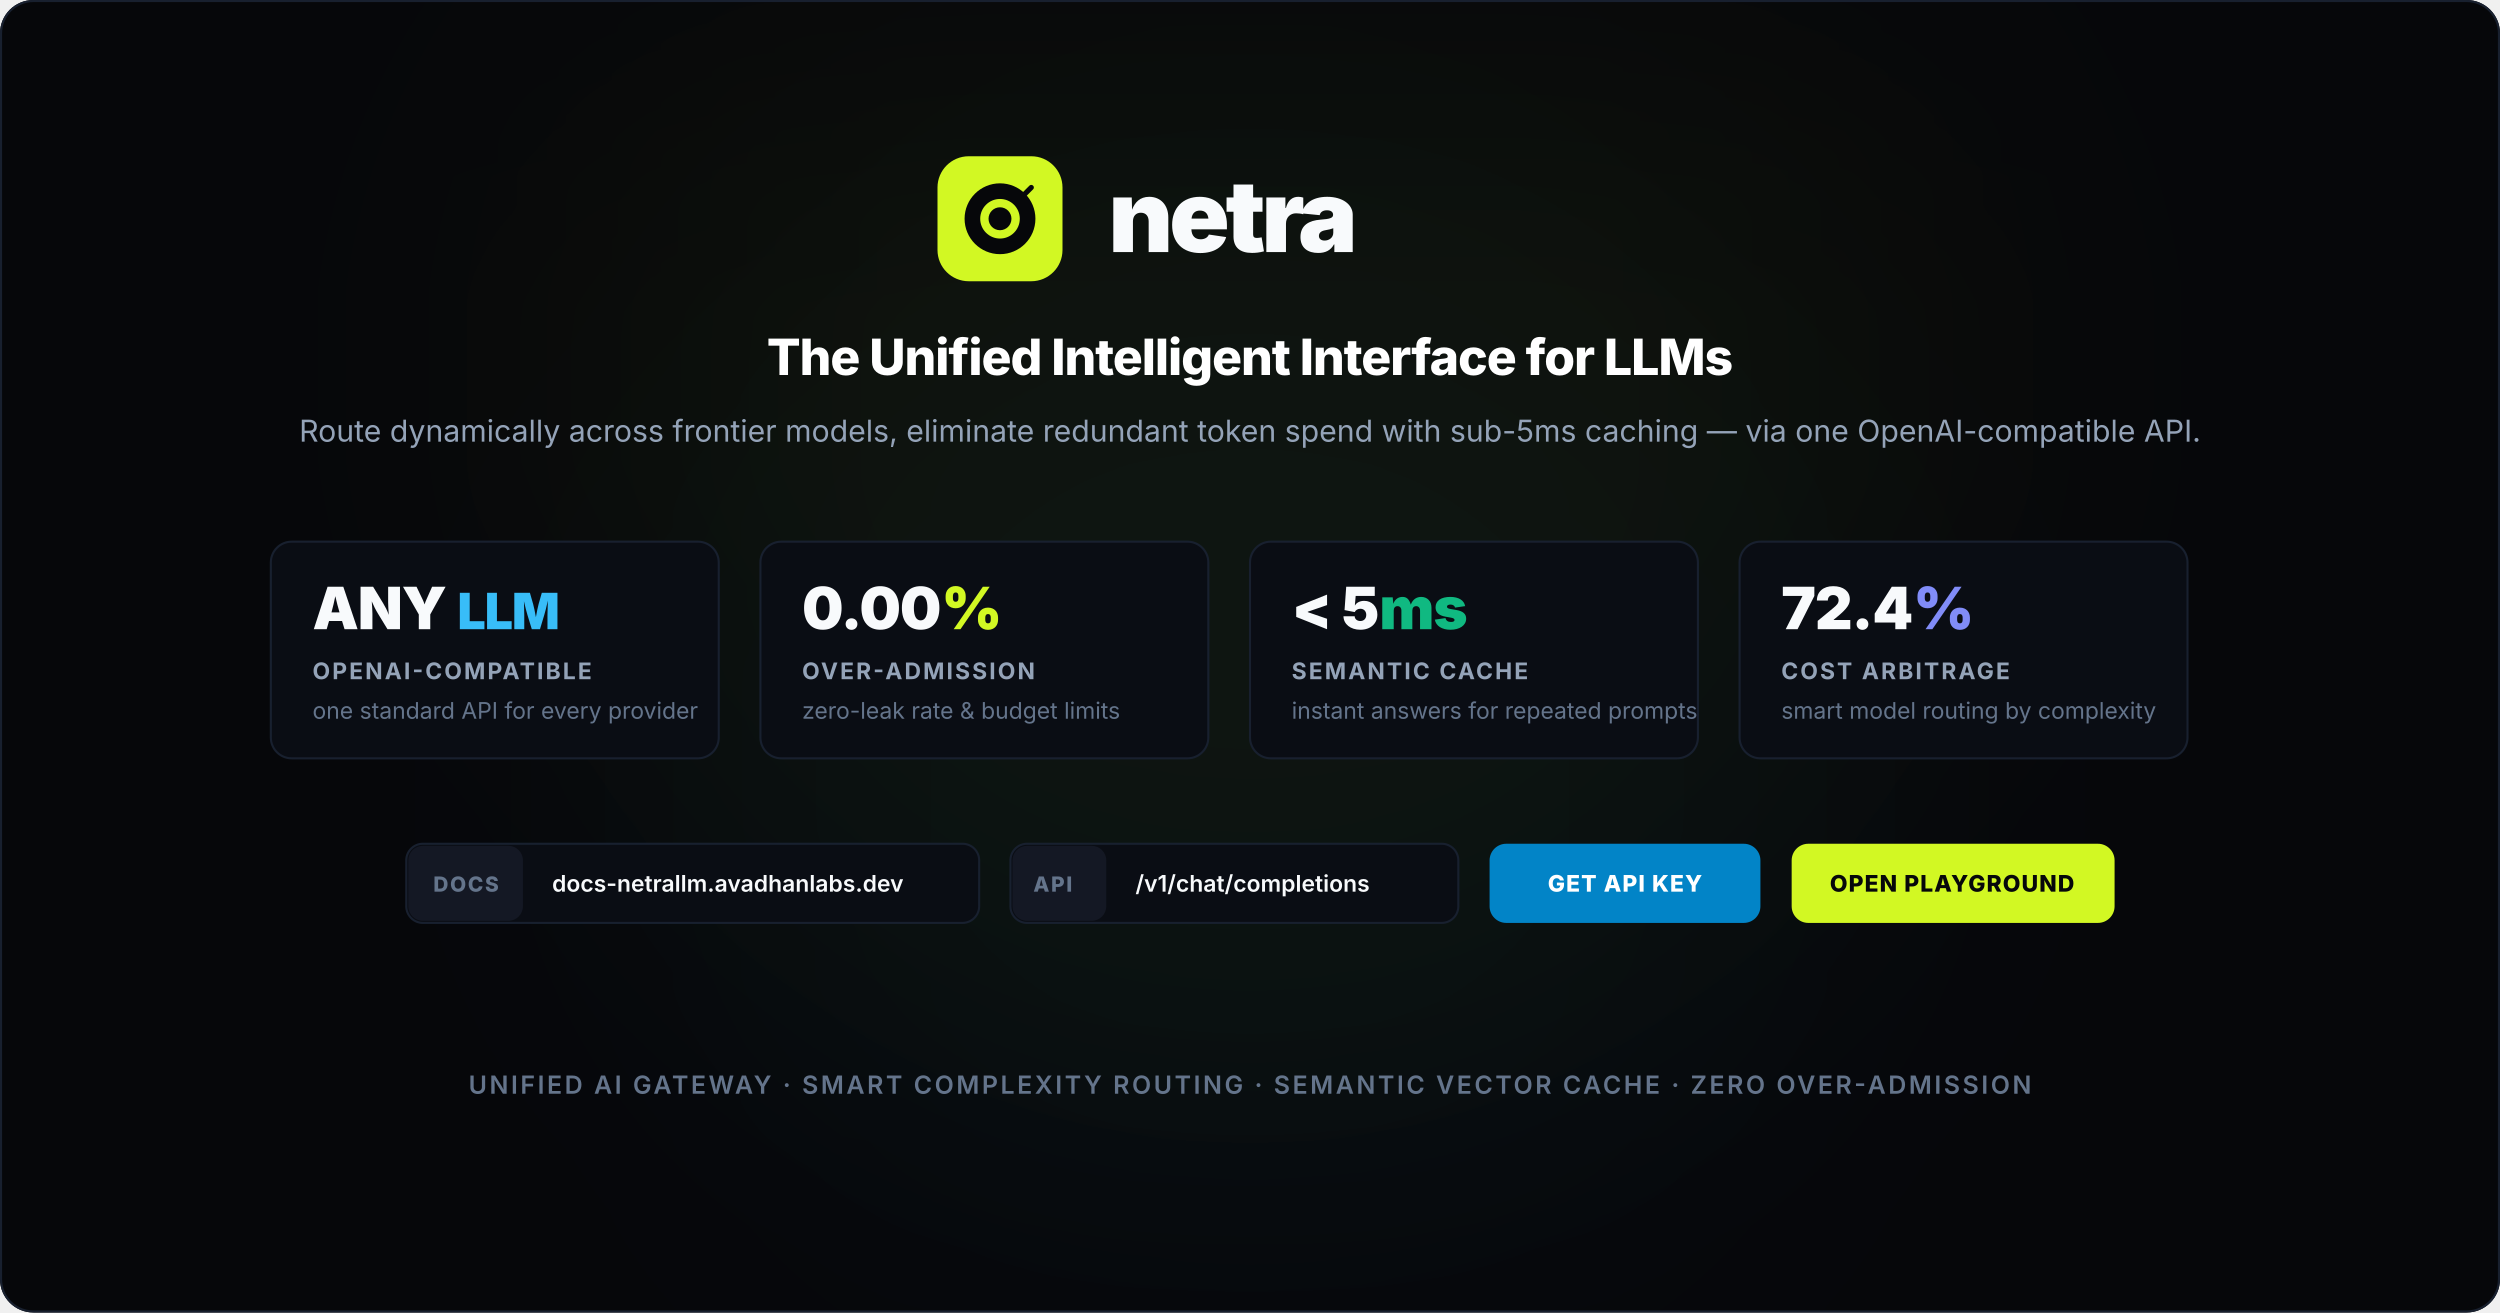
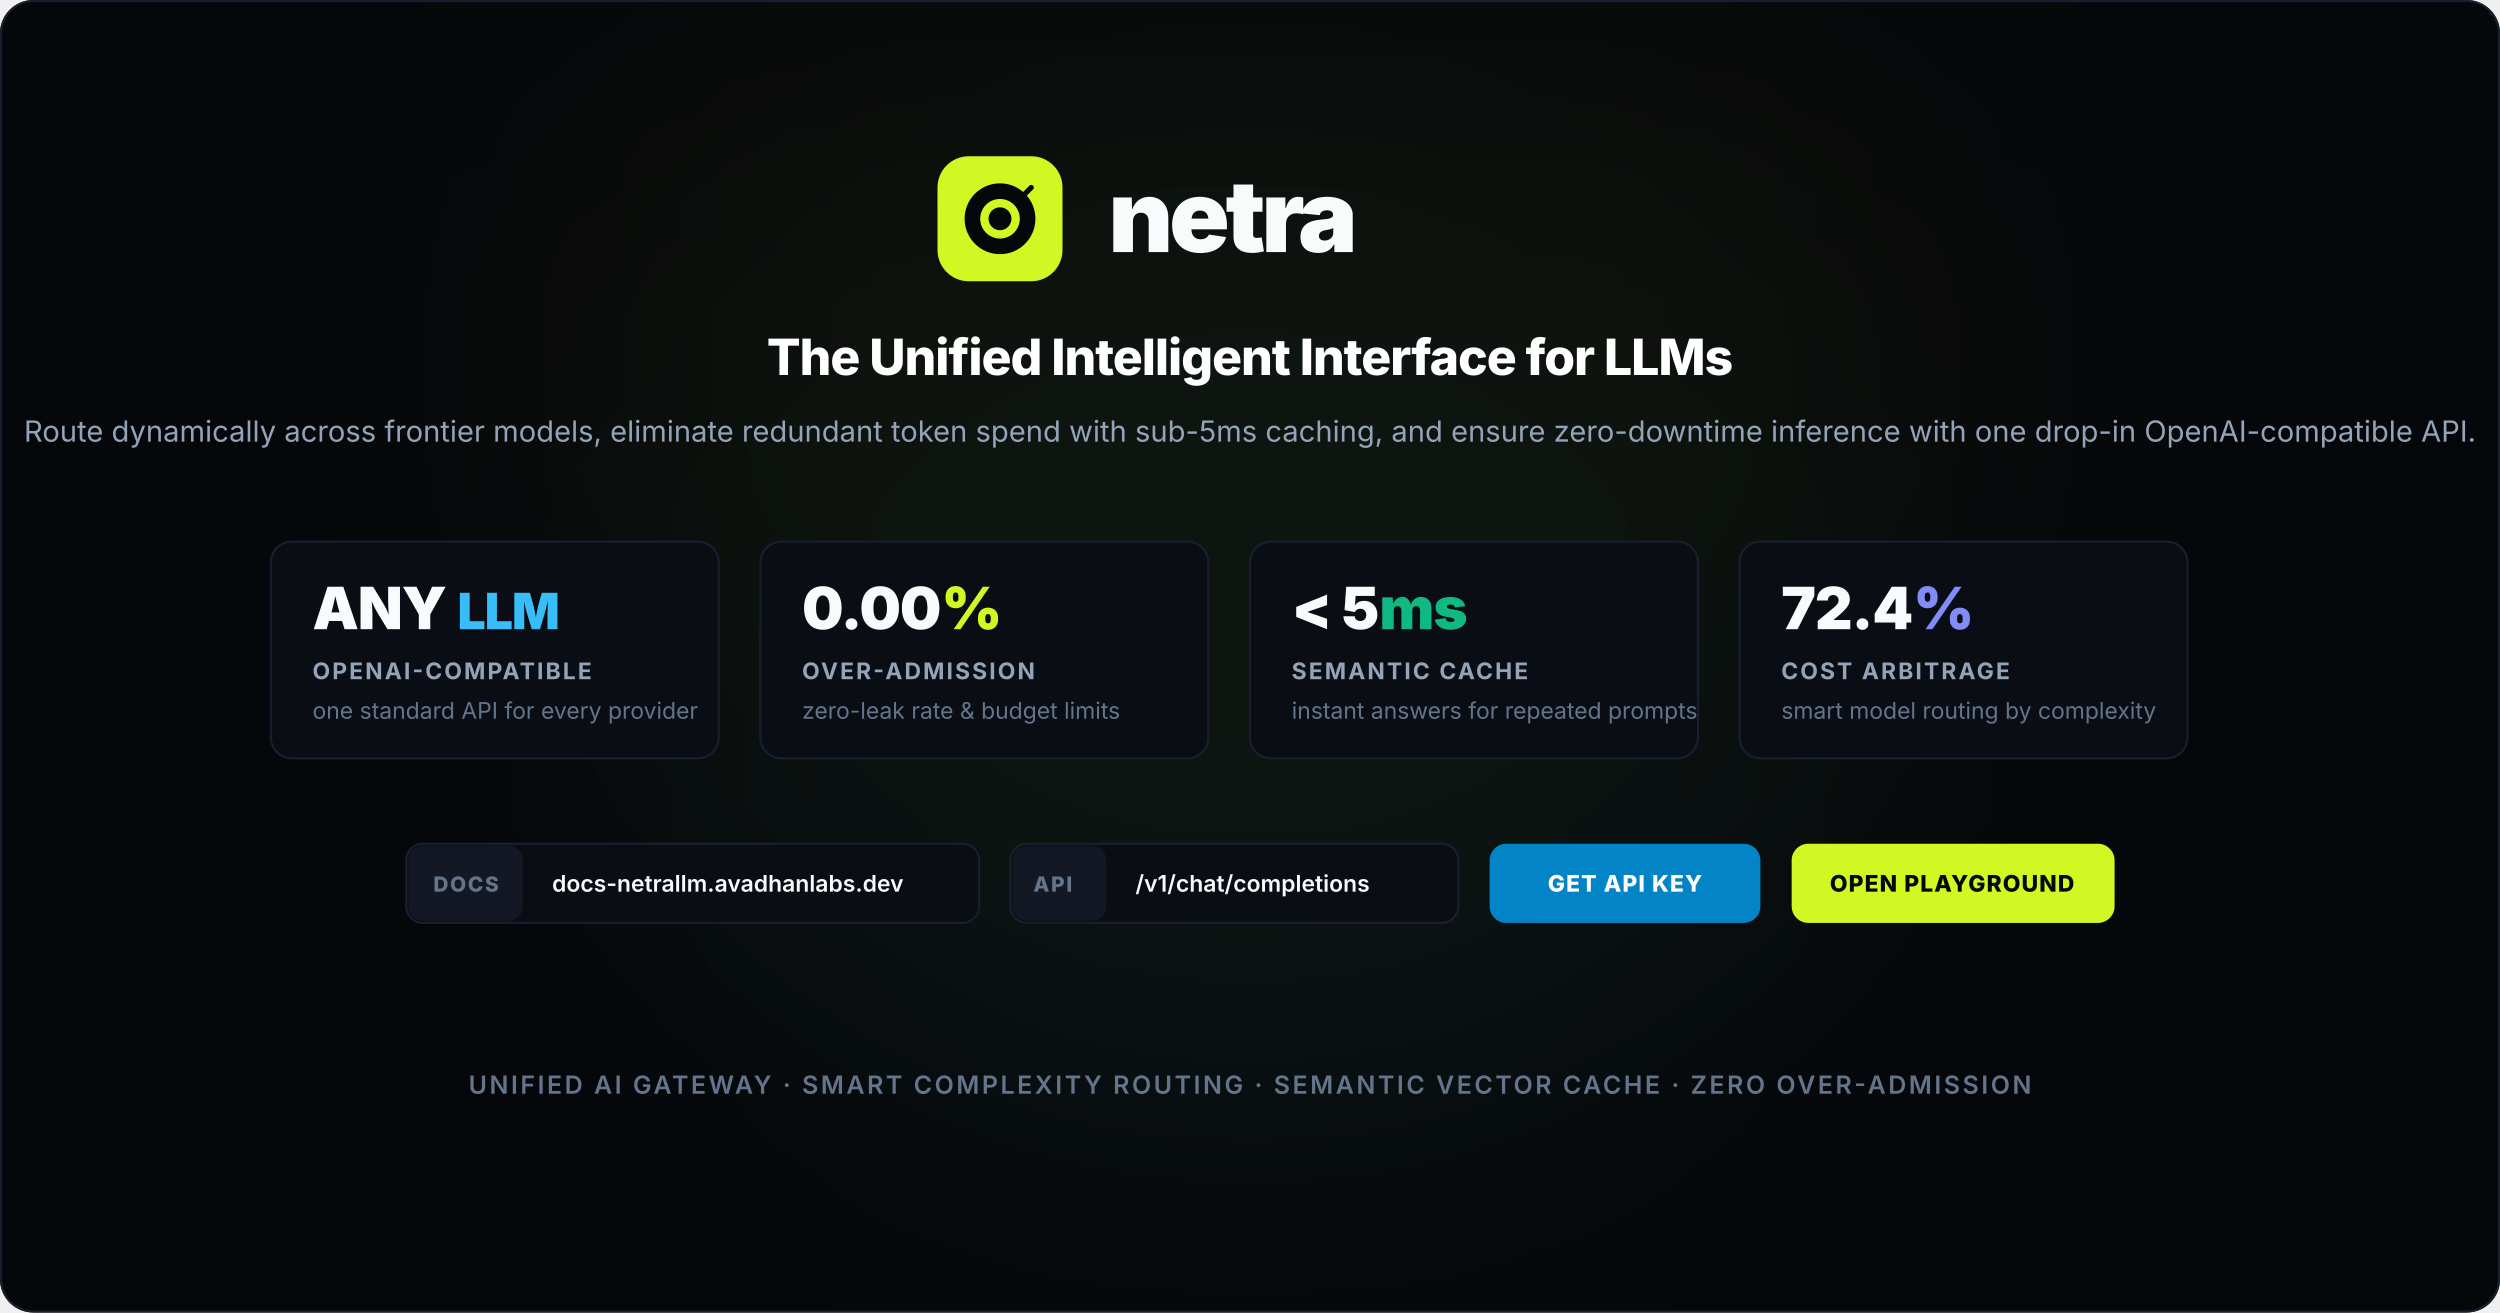
<svg xmlns="http://www.w3.org/2000/svg" width="1200" height="630" viewBox="0 0 1200 630" fill="none">
  <rect width="1200" height="630" rx="16" fill="#06070A" />
  <circle cx="600" cy="180" r="320" fill="#D2F823" fill-opacity="0.04" filter="blur(90px)" />
  <circle cx="600" cy="360" r="280" fill="#38BDF8" fill-opacity="0.03" filter="blur(90px)" />
  <rect x="0.5" y="0.5" width="1199" height="629" rx="15.5" stroke="#18202F" stroke-width="1" />
  <g transform="translate(450, 75)">
    <rect width="60" height="60" rx="15" fill="#D2F823" />
    <path fill-rule="evenodd" clip-rule="evenodd" d="M30 13C20.611 13 13 20.611 13 30C13 39.389 20.611 47 30 47C39.389 47 47 39.389 47 30C47 20.611 39.389 13 30 13ZM20.5 30C20.5 24.753 24.753 20.5 30 20.5C35.247 20.5 39.5 24.753 39.5 30C39.5 35.247 35.247 39.5 30 39.5C24.753 39.5 20.5 35.247 20.5 30Z" fill="#06070A" />
    <circle cx="30" cy="30" r="5.5" fill="#06070A" />
    <path d="M41 19L45 15" stroke="#06070A" stroke-width="2.5" stroke-linecap="round" />
    <text x="82" y="46" fill="#F8FAFC" font-family="Inter, -apple-system, sans-serif" font-size="48" font-weight="900" letter-spacing="-2px">netra</text>
  </g>
  <text x="600" y="180" text-anchor="middle" fill="#FFFFFF" font-family="Inter, -apple-system, sans-serif" font-size="24" font-weight="800" letter-spacing="-0.5px">The Unified Intelligent Interface for LLMs</text>
-   <text x="600" y="212" text-anchor="middle" fill="#94A3B8" font-family="Inter, -apple-system, sans-serif" font-size="14.5" font-weight="400">Route dynamically across frontier models, eliminate redundant token spend with sub-5ms caching — via one OpenAI-compatible API.</text>
+   <text x="600" y="212" text-anchor="middle" fill="#94A3B8" font-family="Inter, -apple-system, sans-serif" font-size="14" font-weight="400">Route dynamically across frontier models, eliminate redundant token spend with sub-5ms caching, and ensure zero-downtime inference with one drop-in OpenAI-compatible API.</text>
  <g transform="translate(130, 260)">
    <rect width="215" height="104" rx="10" fill="#0A0D14" stroke="#18202F" />
    <text x="20" y="42" fill="#F8FAFC" font-family="Inter, -apple-system, sans-serif" font-size="28" font-weight="900" letter-spacing="-0.5px">ANY <tspan fill="#38BDF8" font-size="24">LLM</tspan>
    </text>
    <text x="20" y="66" fill="#94A3B8" font-family="Inter, -apple-system, sans-serif" font-size="11" font-weight="700" letter-spacing="1px">OPENAI-COMPATIBLE</text>
    <text x="20" y="85" fill="#64748B" font-family="Inter, -apple-system, sans-serif" font-size="11">one standard API for every provider</text>
  </g>
  <g transform="translate(365, 260)">
    <rect width="215" height="104" rx="10" fill="#0A0D14" stroke="#18202F" />
    <text x="20" y="42" fill="#F8FAFC" font-family="Inter, -apple-system, sans-serif" font-size="28" font-weight="900" letter-spacing="-0.5px">0.00<tspan fill="#D2F823">%</tspan>
    </text>
    <text x="20" y="66" fill="#94A3B8" font-family="Inter, -apple-system, sans-serif" font-size="11" font-weight="700" letter-spacing="1px">OVER-ADMISSION</text>
    <text x="20" y="85" fill="#64748B" font-family="Inter, -apple-system, sans-serif" font-size="11">zero-leak rate &amp; budget limits</text>
  </g>
  <g transform="translate(600, 260)">
    <rect width="215" height="104" rx="10" fill="#0A0D14" stroke="#18202F" />
    <text x="20" y="42" fill="#F8FAFC" font-family="Inter, -apple-system, sans-serif" font-size="28" font-weight="900" letter-spacing="-0.5px">&lt; 5<tspan fill="#10B981">ms</tspan>
    </text>
    <text x="20" y="66" fill="#94A3B8" font-family="Inter, -apple-system, sans-serif" font-size="11" font-weight="700" letter-spacing="1px">SEMANTIC CACHE</text>
    <text x="20" y="85" fill="#64748B" font-family="Inter, -apple-system, sans-serif" font-size="11">instant answers for repeated prompts</text>
  </g>
  <g transform="translate(835, 260)">
    <rect width="215" height="104" rx="10" fill="#0A0D14" stroke="#18202F" />
    <text x="20" y="42" fill="#F8FAFC" font-family="Inter, -apple-system, sans-serif" font-size="28" font-weight="900" letter-spacing="-0.5px">72.4<tspan fill="#818CF8">%</tspan>
    </text>
    <text x="20" y="66" fill="#94A3B8" font-family="Inter, -apple-system, sans-serif" font-size="11" font-weight="700" letter-spacing="1px">COST ARBITRAGE</text>
    <text x="20" y="85" fill="#64748B" font-family="Inter, -apple-system, sans-serif" font-size="11">smart model routing by complexity</text>
  </g>
  <g transform="translate(195, 405)">
    <rect x="0" y="0" width="275" height="38" rx="8" fill="#0A0D14" stroke="#18202F" />
    <rect x="1" y="1" width="55" height="36" rx="7" fill="#141824" />
    <text x="13" y="23" fill="#64748B" font-family="Inter, -apple-system, sans-serif" font-size="10" font-weight="800" letter-spacing="0.8px">DOCS</text>
    <text x="70" y="23" fill="#F8FAFC" font-family="Inter, -apple-system, sans-serif" font-size="11" font-weight="600">docs-netrallm.avadhanlabs.dev</text>
    <rect x="290" y="0" width="215" height="38" rx="8" fill="#0A0D14" stroke="#18202F" />
    <rect x="291" y="1" width="45" height="36" rx="7" fill="#141824" />
    <text x="301" y="23" fill="#64748B" font-family="Inter, -apple-system, sans-serif" font-size="10" font-weight="800" letter-spacing="0.8px">API</text>
    <text x="350" y="23" fill="#F8FAFC" font-family="Inter, -apple-system, sans-serif" font-size="11" font-weight="600">/v1/chat/completions</text>
    <rect x="520" y="0" width="130" height="38" rx="8" fill="#0284C7" />
    <text x="585" y="23" text-anchor="middle" fill="#FFFFFF" font-family="Inter, -apple-system, sans-serif" font-size="11" font-weight="800" letter-spacing="0.5px">GET API KEY</text>
    <rect x="665" y="0" width="155" height="38" rx="8" fill="#D2F823" />
    <text x="742" y="23" text-anchor="middle" fill="#06070A" font-family="Inter, -apple-system, sans-serif" font-size="11" font-weight="800" letter-spacing="0.5px">OPEN PLAYGROUND</text>
  </g>
  <text x="600" y="525" text-anchor="middle" fill="#64748B" font-family="Inter, -apple-system, sans-serif" font-size="12" font-weight="600" letter-spacing="1.2px">UNIFIED AI GATEWAY · SMART COMPLEXITY ROUTING · SEMANTIC VECTOR CACHE · ZERO OVER-ADMISSION</text>
</svg>
